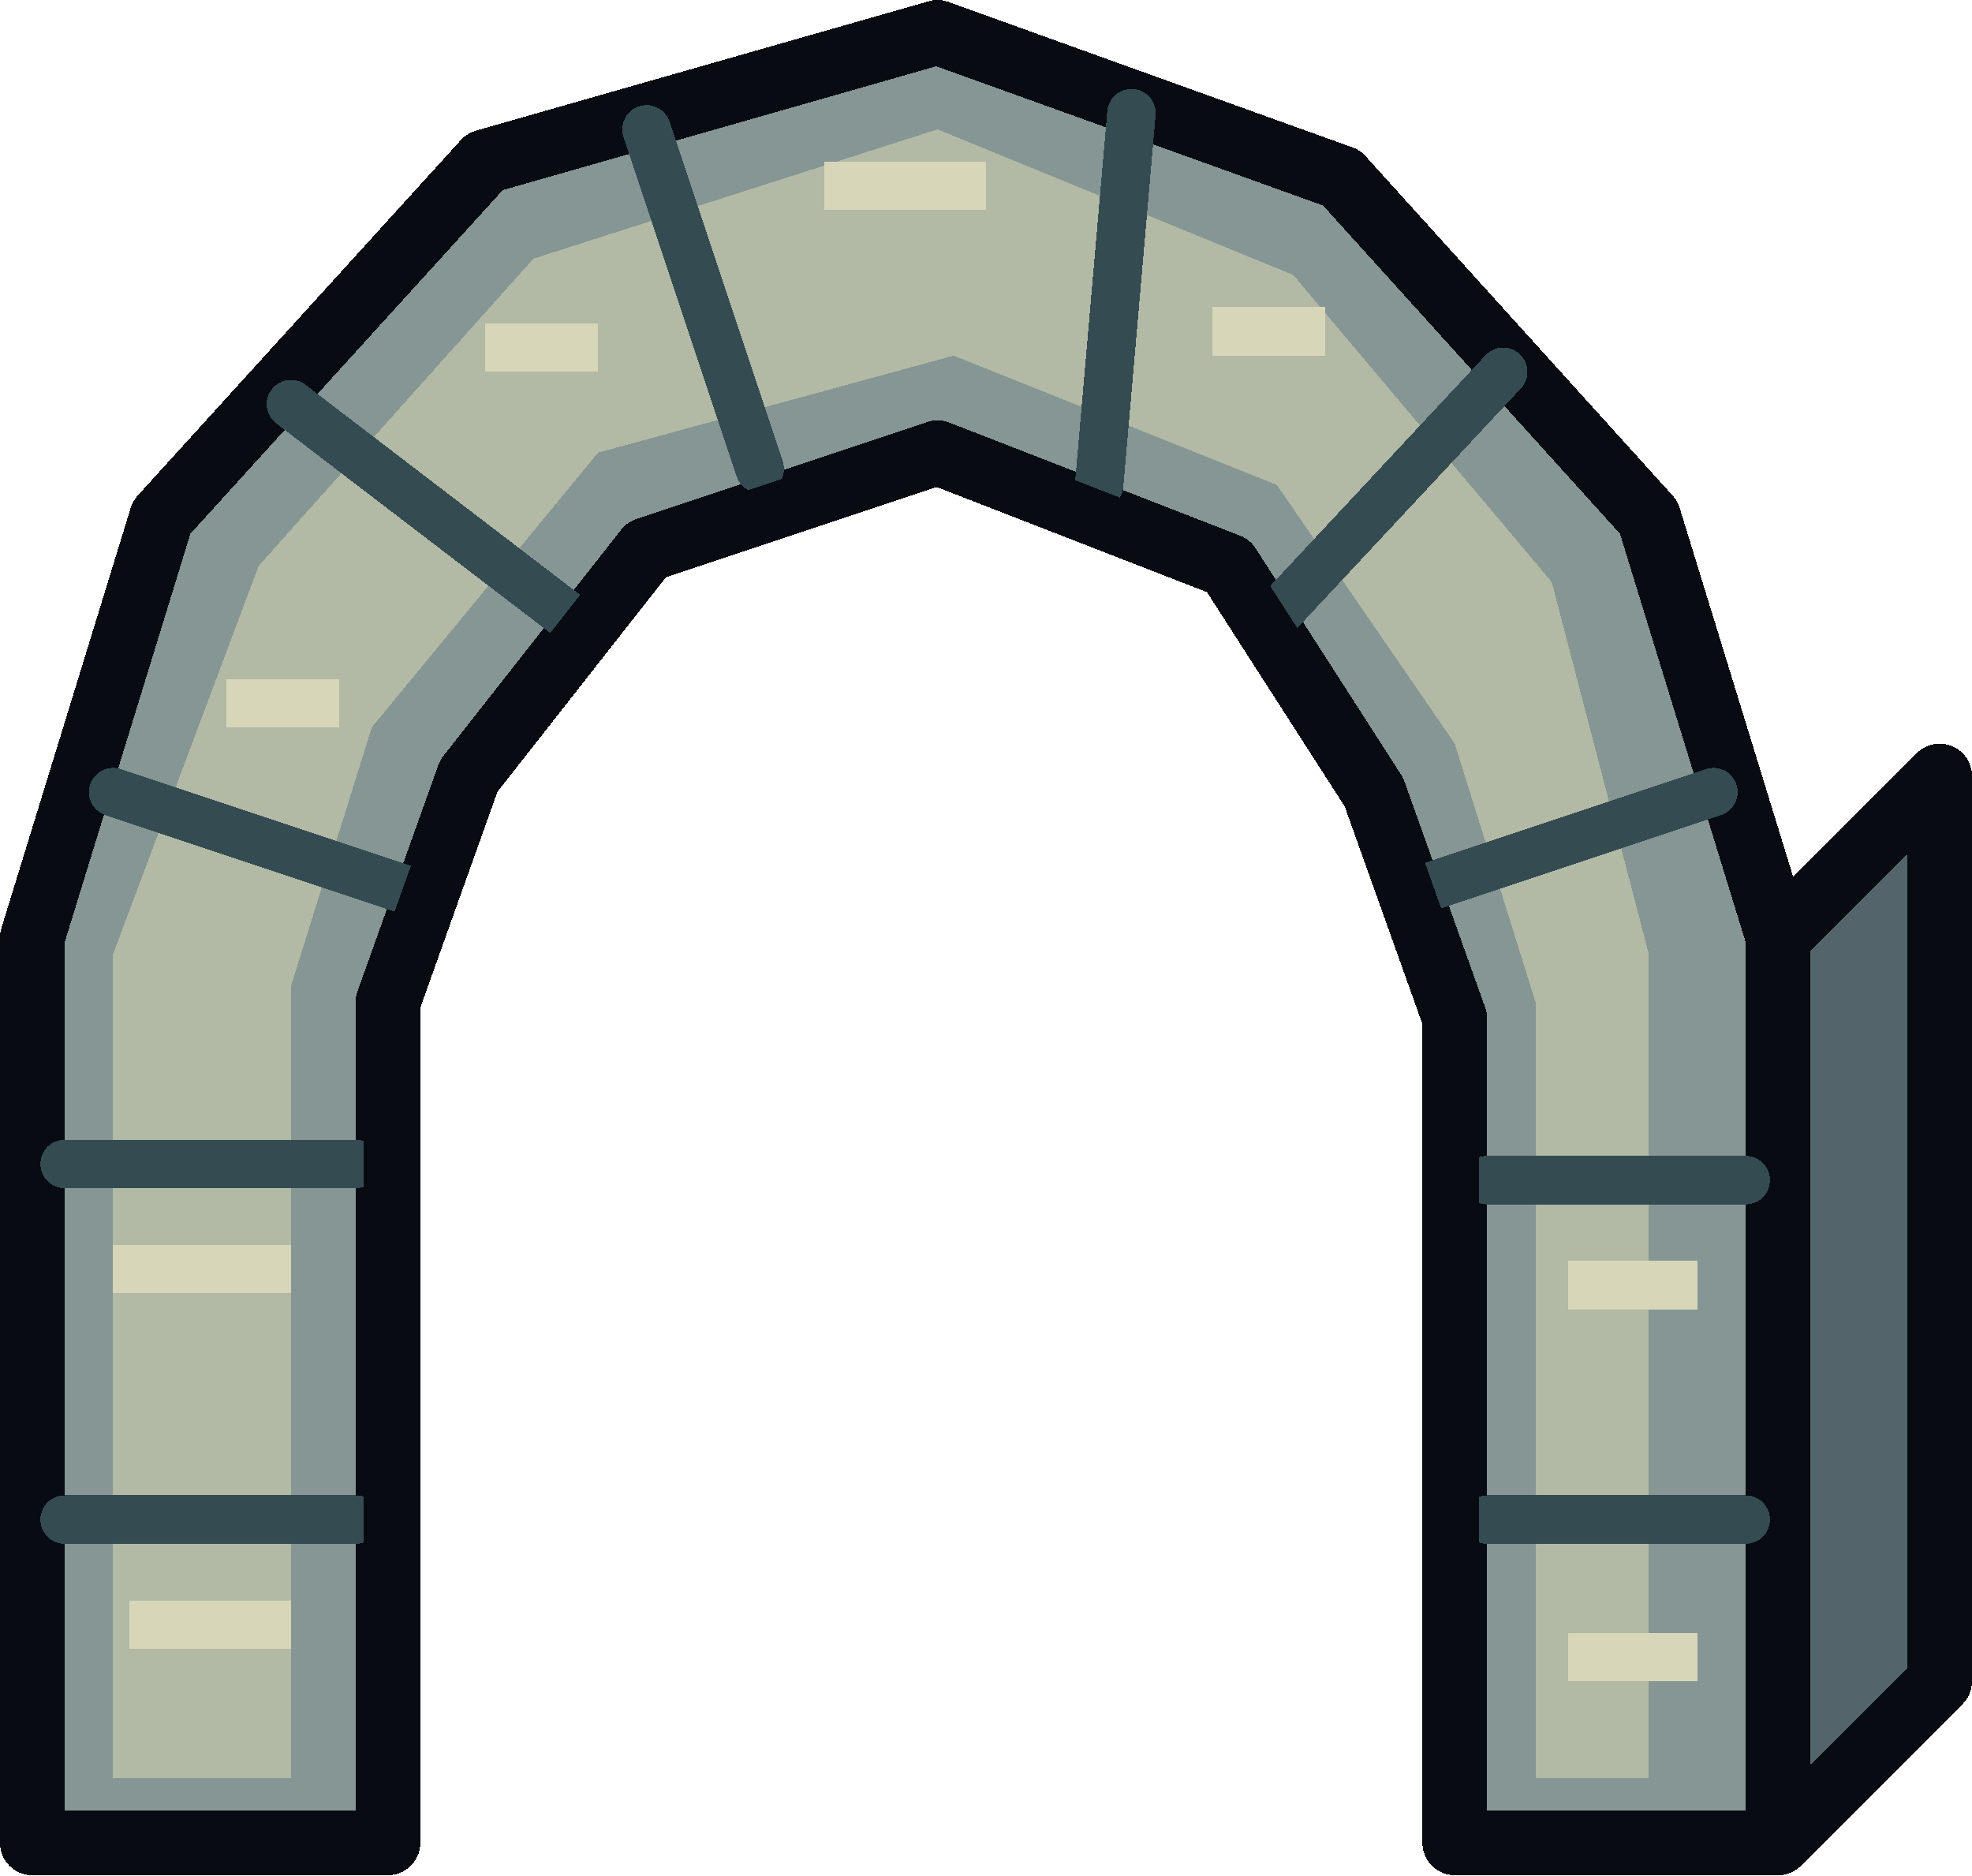
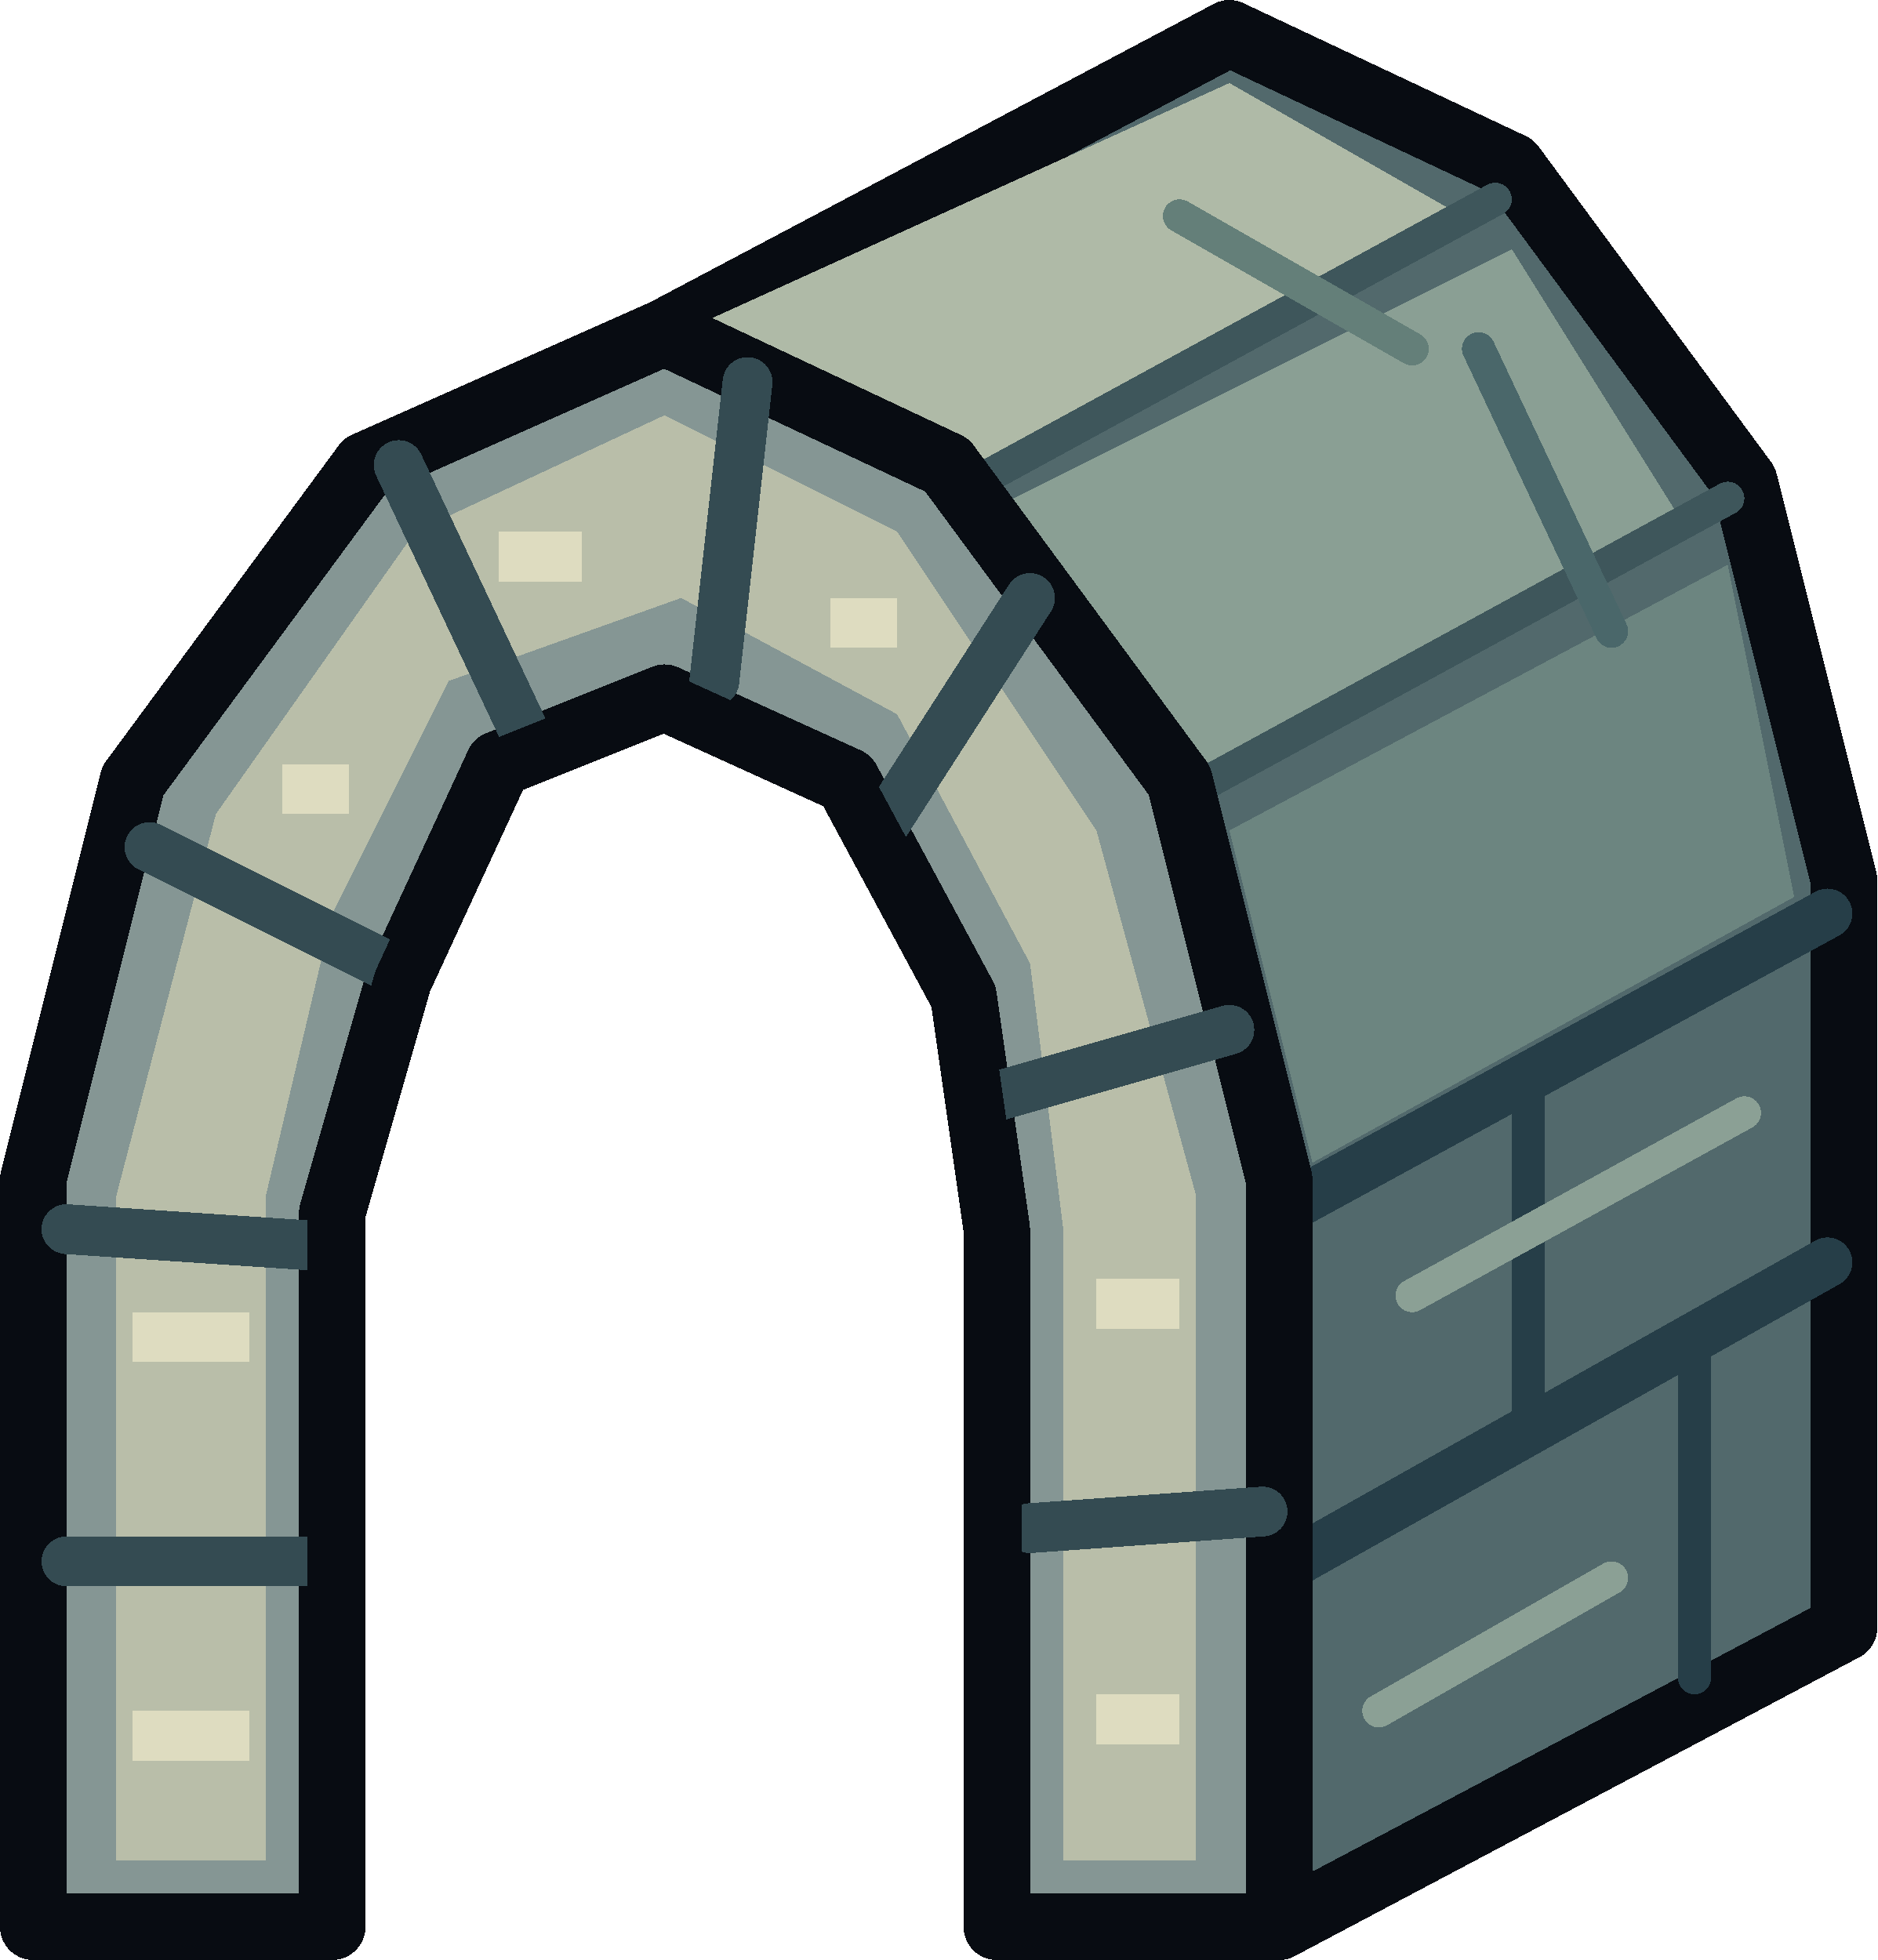
- <svg xmlns="http://www.w3.org/2000/svg" width="122" height="116" viewBox="4 6 122 116" shape-rendering="crispEdges">
-   <path d="M114 64L124 54V110L114 120Z" fill="#53656b" stroke="#080c12" stroke-width="4" stroke-linejoin="round" />
-   <path d="M6 120L6 64L14 38L34 16L62 8L87 17L106 38L114 64L114 120L94 120L94 69L89 55L80 41L62 34L44 40L33 54L28 68L28 120Z" fill="#859694" stroke="#080c12" stroke-width="4" stroke-linejoin="round" />
-   <path d="M11 116V65L20 41L37 22L62 14L84 23L100 42L106 65V116H99V68L94 52L83 36L63 28L41 34L27 51L22 67V116Z" fill="#b2b9a4" />
-   <path d="M8 100L26 100" fill="none" stroke="#344b52" stroke-width="3" stroke-linejoin="round" stroke-linecap="round" />
-   <path d="M8 78L26 78" fill="none" stroke="#344b52" stroke-width="3" stroke-linejoin="round" stroke-linecap="round" />
-   <path d="M11 55L29 61" fill="none" stroke="#344b52" stroke-width="3" stroke-linejoin="round" stroke-linecap="round" />
-   <path d="M22 31L39 44" fill="none" stroke="#344b52" stroke-width="3" stroke-linejoin="round" stroke-linecap="round" />
-   <path d="M44 14L51 35" fill="none" stroke="#344b52" stroke-width="3" stroke-linejoin="round" stroke-linecap="round" />
-   <path d="M74 13L72 36" fill="none" stroke="#344b52" stroke-width="3" stroke-linejoin="round" stroke-linecap="round" />
-   <path d="M97 29L83 44" fill="none" stroke="#344b52" stroke-width="3" stroke-linejoin="round" stroke-linecap="round" />
-   <path d="M110 55L92 61" fill="none" stroke="#344b52" stroke-width="3" stroke-linejoin="round" stroke-linecap="round" />
-   <path d="M96 79L112 79" fill="none" stroke="#344b52" stroke-width="3" stroke-linejoin="round" stroke-linecap="round" />
-   <path d="M96 100L112 100" fill="none" stroke="#344b52" stroke-width="3" stroke-linejoin="round" stroke-linecap="round" />
-   <rect x="11" y="83" width="11" height="3" fill="#d7d6b9" />
-   <rect x="12" y="105" width="10" height="3" fill="#d7d6b9" />
-   <rect x="18" y="48" width="7" height="3" fill="#d7d6b9" />
-   <rect x="34" y="26" width="7" height="3" fill="#d7d6b9" />
-   <rect x="55" y="16" width="10" height="3" fill="#d7d6b9" />
-   <rect x="79" y="25" width="7" height="3" fill="#d7d6b9" />
-   <rect x="101" y="84" width="8" height="3" fill="#d7d6b9" />
-   <rect x="101" y="107" width="8" height="3" fill="#d7d6b9" />
-   <path d="M28 119L28 68L33 54L44 40L62 34L80 41L89 55L94 69L94 119" fill="none" stroke="#080c12" stroke-width="3" stroke-linejoin="round" stroke-linecap="round" />
+ <svg xmlns="http://www.w3.org/2000/svg" width="113" height="118" viewBox="6 4 113 118" shape-rendering="crispEdges">
+   <path d="M46 24L80 6L97 14L111 33L117 57V102L83 120V75L77 51L63 32Z" fill="#52696c" stroke="#080c12" stroke-width="4" stroke-linejoin="round" />
+   <path d="M47 24L80 9L94 17L62 35Z" fill="#afbaa7" />
+   <path d="M65 35L97 19L107 35L77 53Z" fill="#8a9f94" />
+   <path d="M80 54L110 38L114 58L85 74Z" fill="#6c8580" />
+   <path d="M83 77L116 59" fill="none" stroke="#263e48" stroke-width="3" stroke-linejoin="round" stroke-linecap="round" />
+   <path d="M84 98L116 80" fill="none" stroke="#263e48" stroke-width="3" stroke-linejoin="round" stroke-linecap="round" />
+   <path d="M98 69L98 89" fill="none" stroke="#263e48" stroke-width="2" stroke-linejoin="round" stroke-linecap="round" />
+   <path d="M108 85L108 105" fill="none" stroke="#263e48" stroke-width="2" stroke-linejoin="round" stroke-linecap="round" />
+   <path d="M63 34L96 16" fill="none" stroke="#3e565b" stroke-width="2" stroke-linejoin="round" stroke-linecap="round" />
+   <path d="M77 52L110 34" fill="none" stroke="#3e565b" stroke-width="2" stroke-linejoin="round" stroke-linecap="round" />
+   <path d="M77 17L91 25" fill="none" stroke="#647f79" stroke-width="2" stroke-linejoin="round" stroke-linecap="round" />
+   <path d="M95 25L103 42" fill="none" stroke="#4a676a" stroke-width="2" stroke-linejoin="round" stroke-linecap="round" />
+   <path d="M91 82L111 71" fill="none" stroke="#8ba095" stroke-width="2" stroke-linejoin="round" stroke-linecap="round" />
+   <path d="M89 107L103 99" fill="none" stroke="#8ba095" stroke-width="2" stroke-linejoin="round" stroke-linecap="round" />
+   <path d="M8 120L8 75L14 51L28 32L46 24L63 32L77 51L83 75L83 120L66 120L66 78L64 64L57 51L46 46L36 50L30 63L26 77L26 120Z" fill="#859694" stroke="#080c12" stroke-width="4" stroke-linejoin="round" />
+   <path d="M13 116V76L19 53L31 36L46 29L60 36L72 54L78 76V116H70V78L68 62L60 47L47 40L33 45L26 59L22 76V116Z" fill="#b9bea9" />
+   <path d="M10 98L25 98" fill="none" stroke="#344b52" stroke-width="3" stroke-linejoin="round" stroke-linecap="round" />
+   <path d="M10 78L25 79" fill="none" stroke="#344b52" stroke-width="3" stroke-linejoin="round" stroke-linecap="round" />
+   <path d="M15 55L29 62" fill="none" stroke="#344b52" stroke-width="3" stroke-linejoin="round" stroke-linecap="round" />
+   <path d="M30 32L38 49" fill="none" stroke="#344b52" stroke-width="3" stroke-linejoin="round" stroke-linecap="round" />
+   <path d="M51 27L49 45" fill="none" stroke="#344b52" stroke-width="3" stroke-linejoin="round" stroke-linecap="round" />
+   <path d="M68 40L59 54" fill="none" stroke="#344b52" stroke-width="3" stroke-linejoin="round" stroke-linecap="round" />
+   <path d="M80 66L66 70" fill="none" stroke="#344b52" stroke-width="3" stroke-linejoin="round" stroke-linecap="round" />
+   <path d="M68 96L82 95" fill="none" stroke="#344b52" stroke-width="3" stroke-linejoin="round" stroke-linecap="round" />
+   <rect x="14" y="83" width="7" height="3" fill="#dedcc0" />
+   <rect x="14" y="107" width="7" height="3" fill="#dedcc0" />
+   <rect x="23" y="50" width="4" height="3" fill="#dedcc0" />
+   <rect x="36" y="36" width="5" height="3" fill="#dedcc0" />
+   <rect x="56" y="40" width="4" height="3" fill="#dedcc0" />
+   <rect x="72" y="81" width="5" height="3" fill="#dedcc0" />
+   <rect x="72" y="106" width="5" height="3" fill="#dedcc0" />
+   <path d="M26 120L26 77L30 63L36 50L46 46L57 51L64 64L66 78L66 120" fill="none" stroke="#080c12" stroke-width="3" stroke-linejoin="round" stroke-linecap="round" />
</svg>
